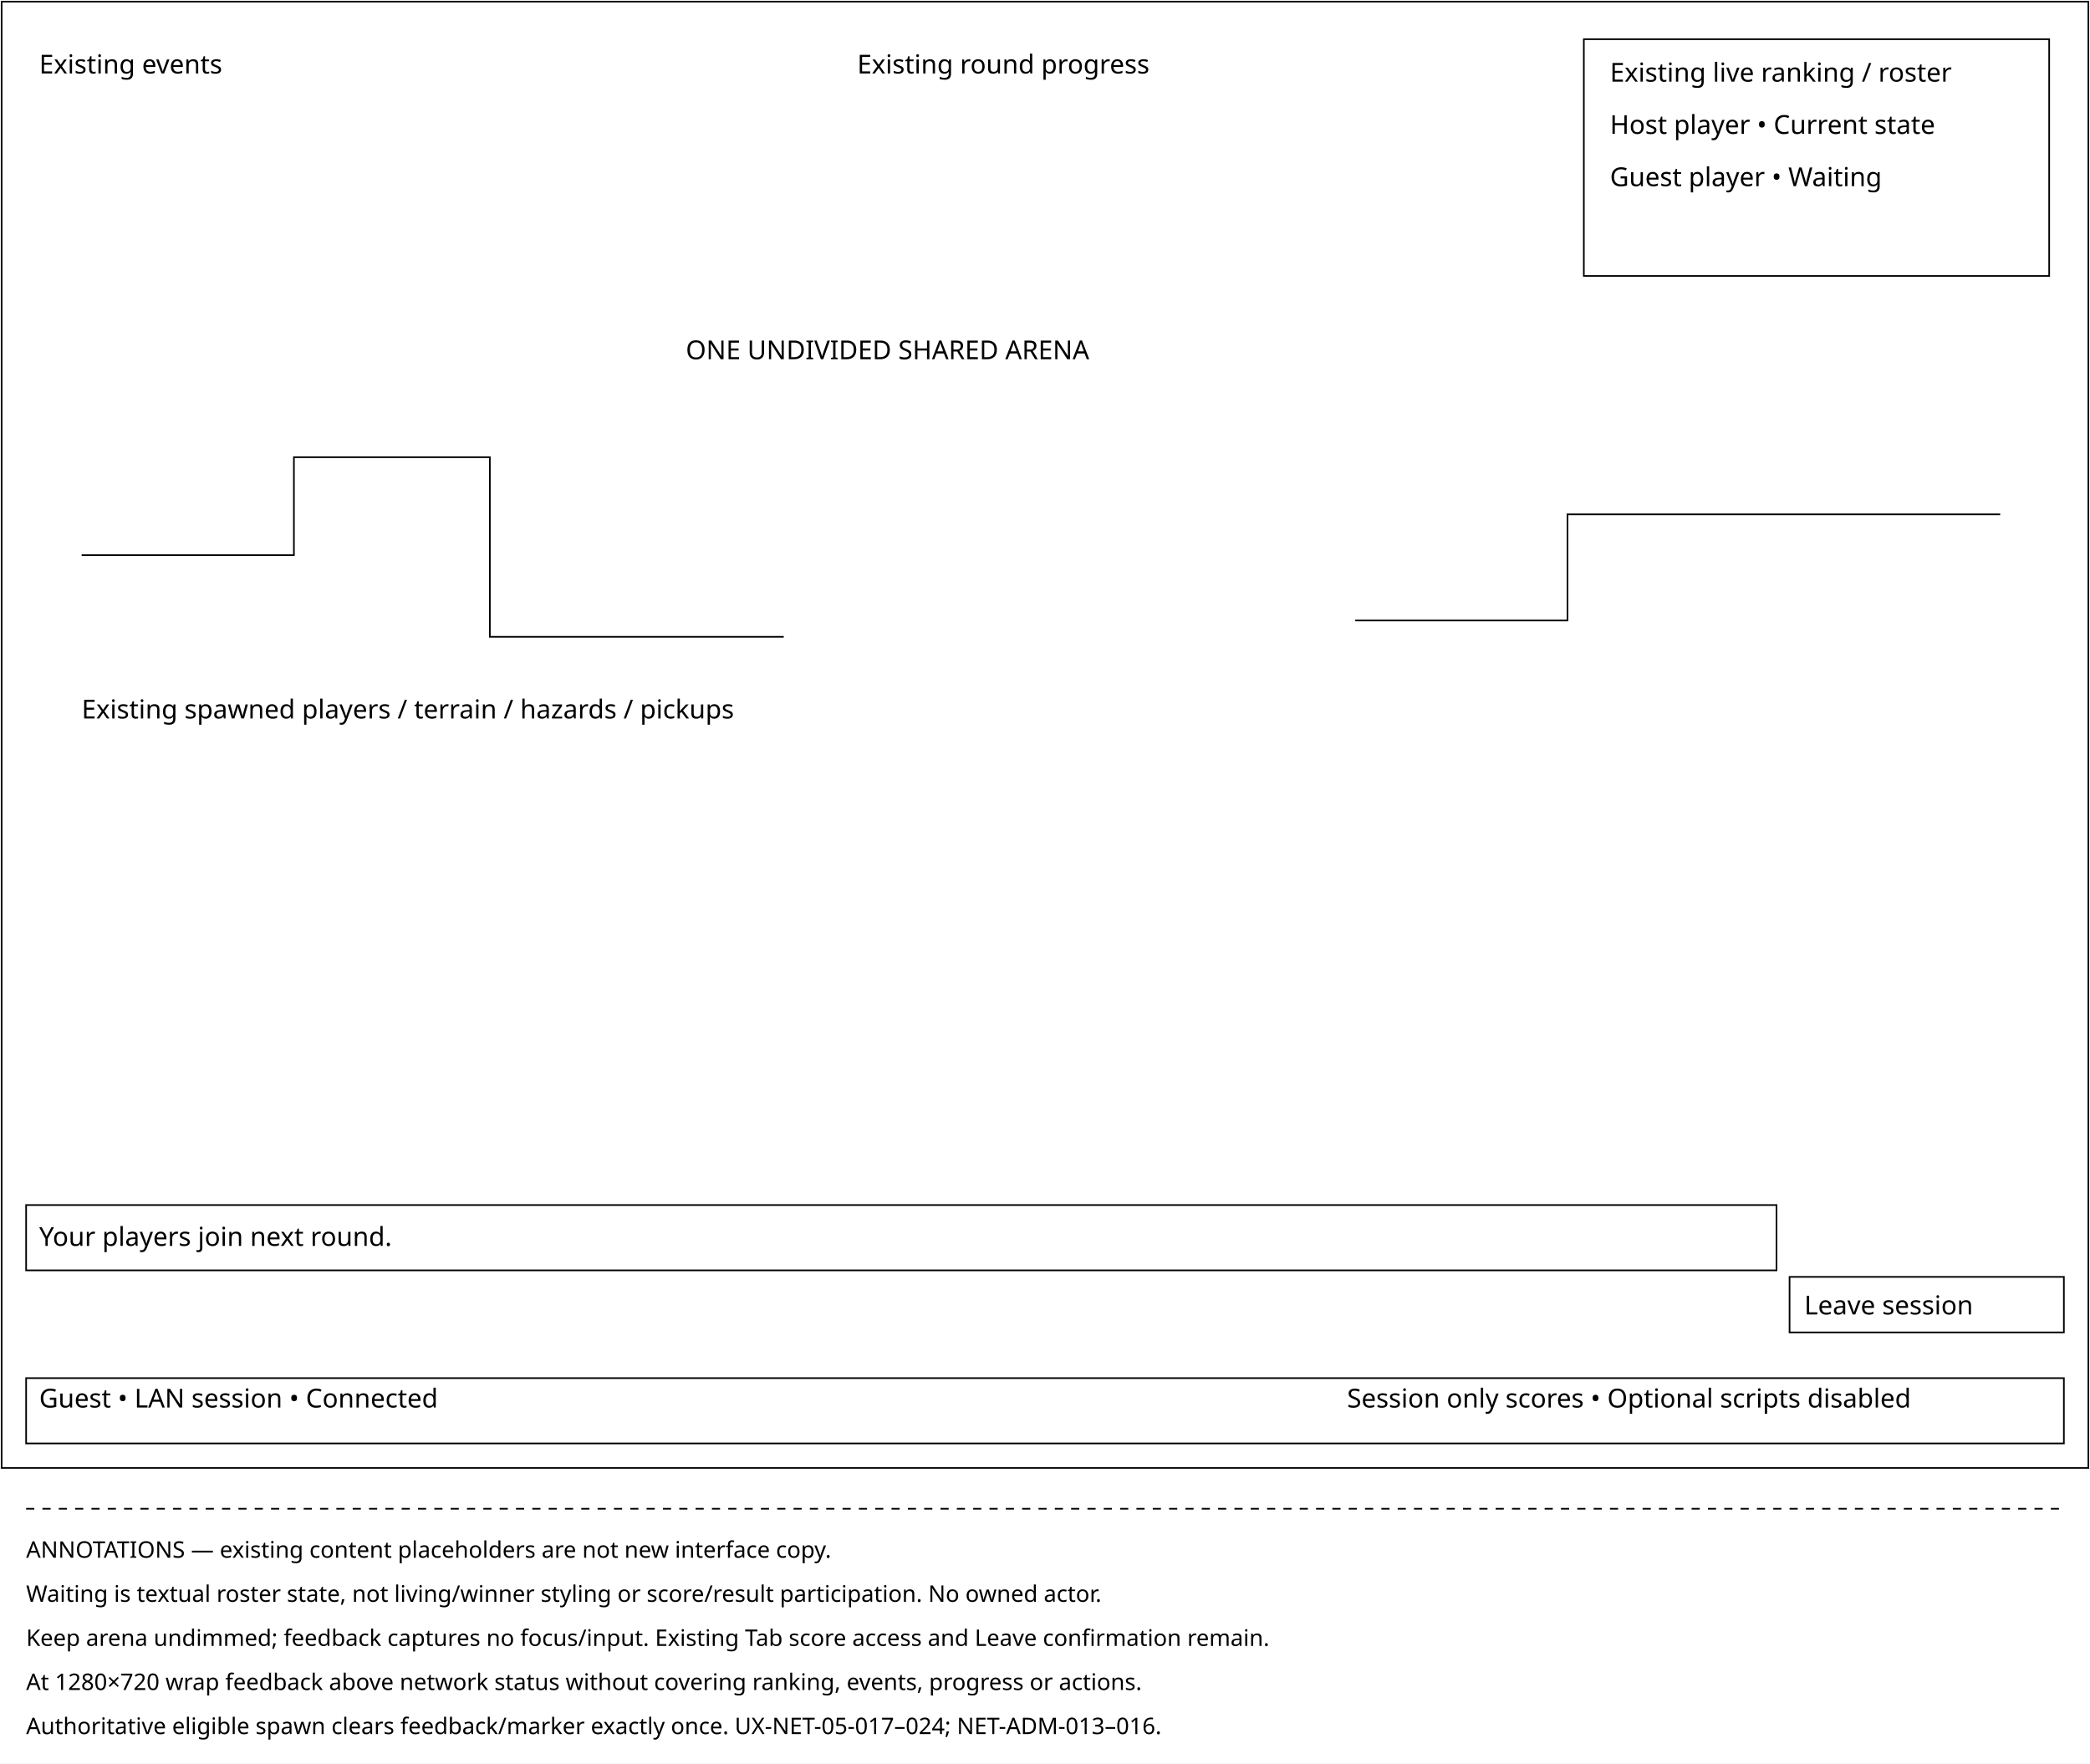
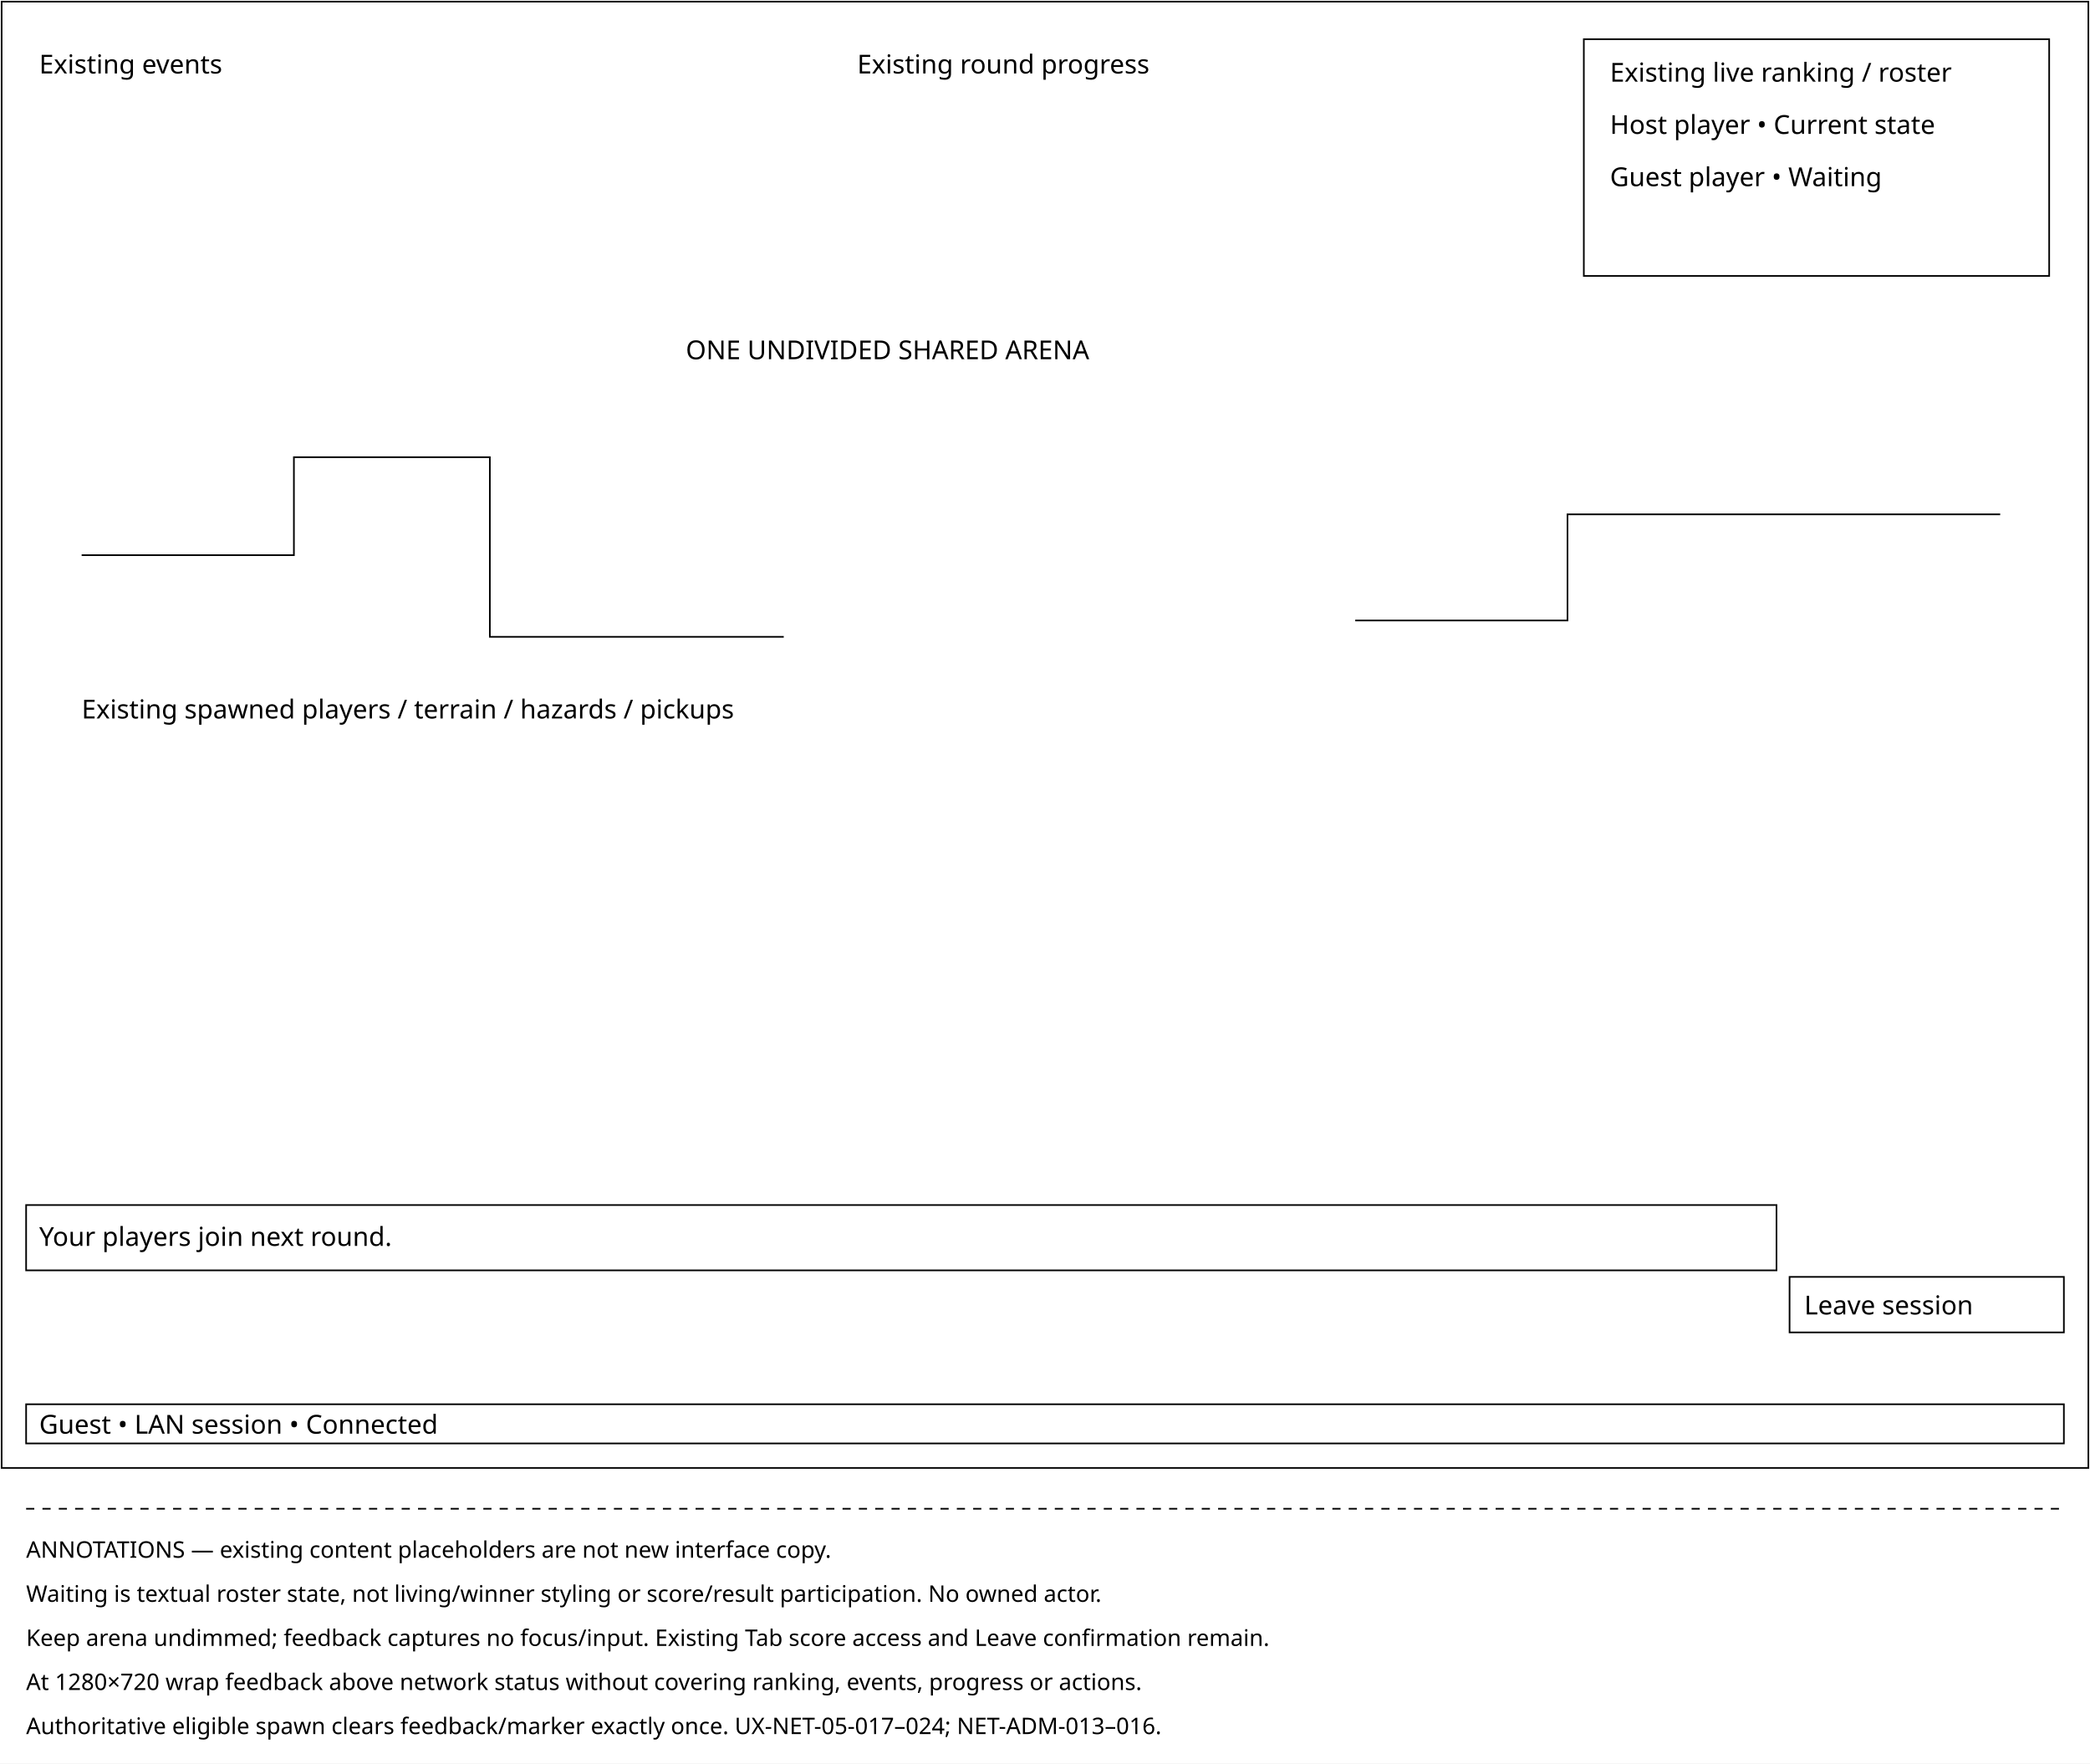
<svg xmlns="http://www.w3.org/2000/svg" width="1280" height="1080" viewBox="0 0 1280 1080">
  <rect width="1280" height="1080" fill="white" />
  <g fill="none" stroke="black">
    <rect x="1" y="1" width="1278" height="898" />
    <rect x="970" y="24" width="285" height="145" />
    <path d="M50 340H180V280H300V390H480 M830 380H960V315H1225" />
    <rect x="16" y="738" width="1072" height="40" />
    <rect x="1096" y="782" width="168" height="34" />
-     <rect x="16" y="844" width="1248" height="40" />
+     <rect x="16" y="860" width="1248" height="24" />
    <path d="M16 924H1264" stroke-dasharray="5 5" />
  </g>
  <g fill="black" font-family="sans-serif" font-size="16">
    <text x="24" y="45">Existing events</text>
    <text x="525" y="45">Existing round progress</text>
    <text x="986" y="50">Existing live ranking / roster</text>
    <text x="986" y="82">Host player • Current state</text>
    <text x="986" y="114">Guest player • Waiting</text>
    <text x="420" y="220">ONE UNDIVIDED SHARED ARENA</text>
    <text x="50" y="440">Existing spawned players / terrain / hazards / pickups</text>
    <text x="24" y="763">Your players join next round.</text>
    <text x="1105" y="805">Leave session</text>
-     <text x="24" y="862">Guest • LAN session • Connected</text>
-     <text x="825" y="862">Session only scores • Optional scripts disabled</text>
+     <text x="24" y="878">Guest • LAN session • Connected</text>
  </g>
  <g fill="black" font-family="sans-serif" font-size="14">
    <text x="16" y="954">ANNOTATIONS — existing content placeholders are not new interface copy.</text>
    <text x="16" y="981">Waiting is textual roster state, not living/winner styling or score/result participation. No owned actor.</text>
    <text x="16" y="1008">Keep arena undimmed; feedback captures no focus/input. Existing Tab score access and Leave confirmation remain.</text>
    <text x="16" y="1035">At 1280×720 wrap feedback above network status without covering ranking, events, progress or actions.</text>
    <text x="16" y="1062">Authoritative eligible spawn clears feedback/marker exactly once. UX-NET-05-017–024; NET-ADM-013–016.</text>
  </g>
</svg>
